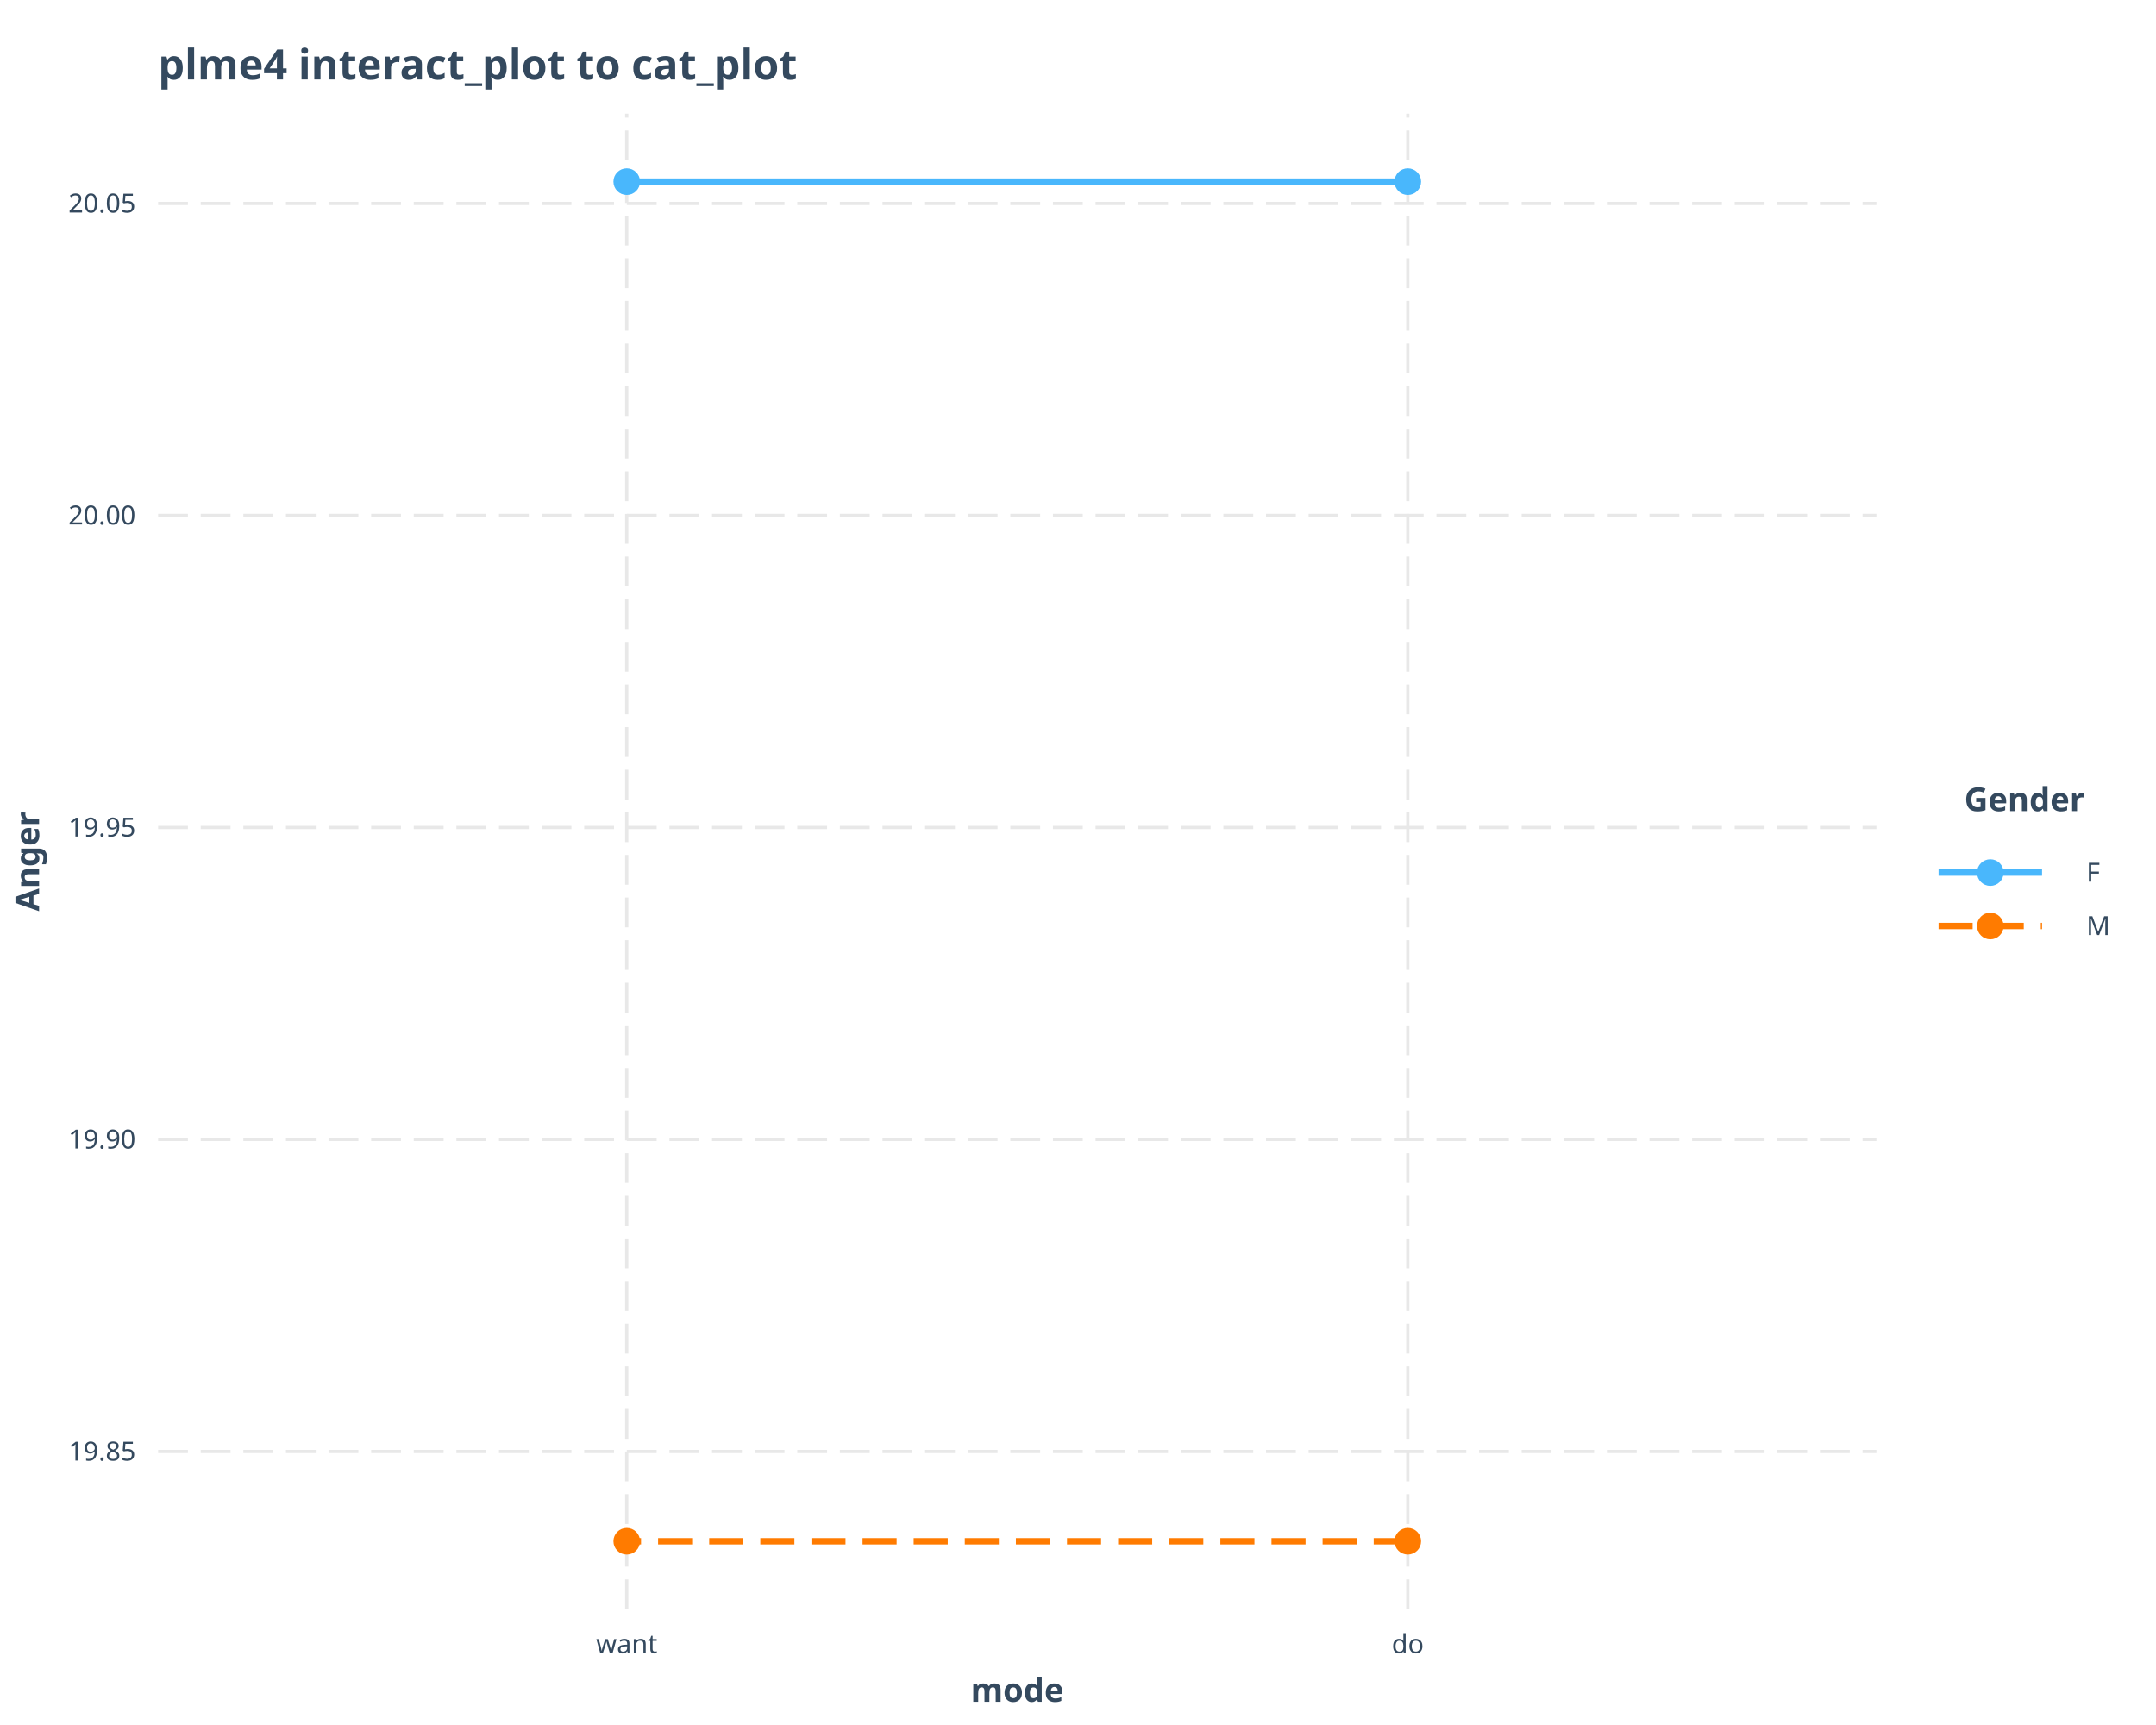
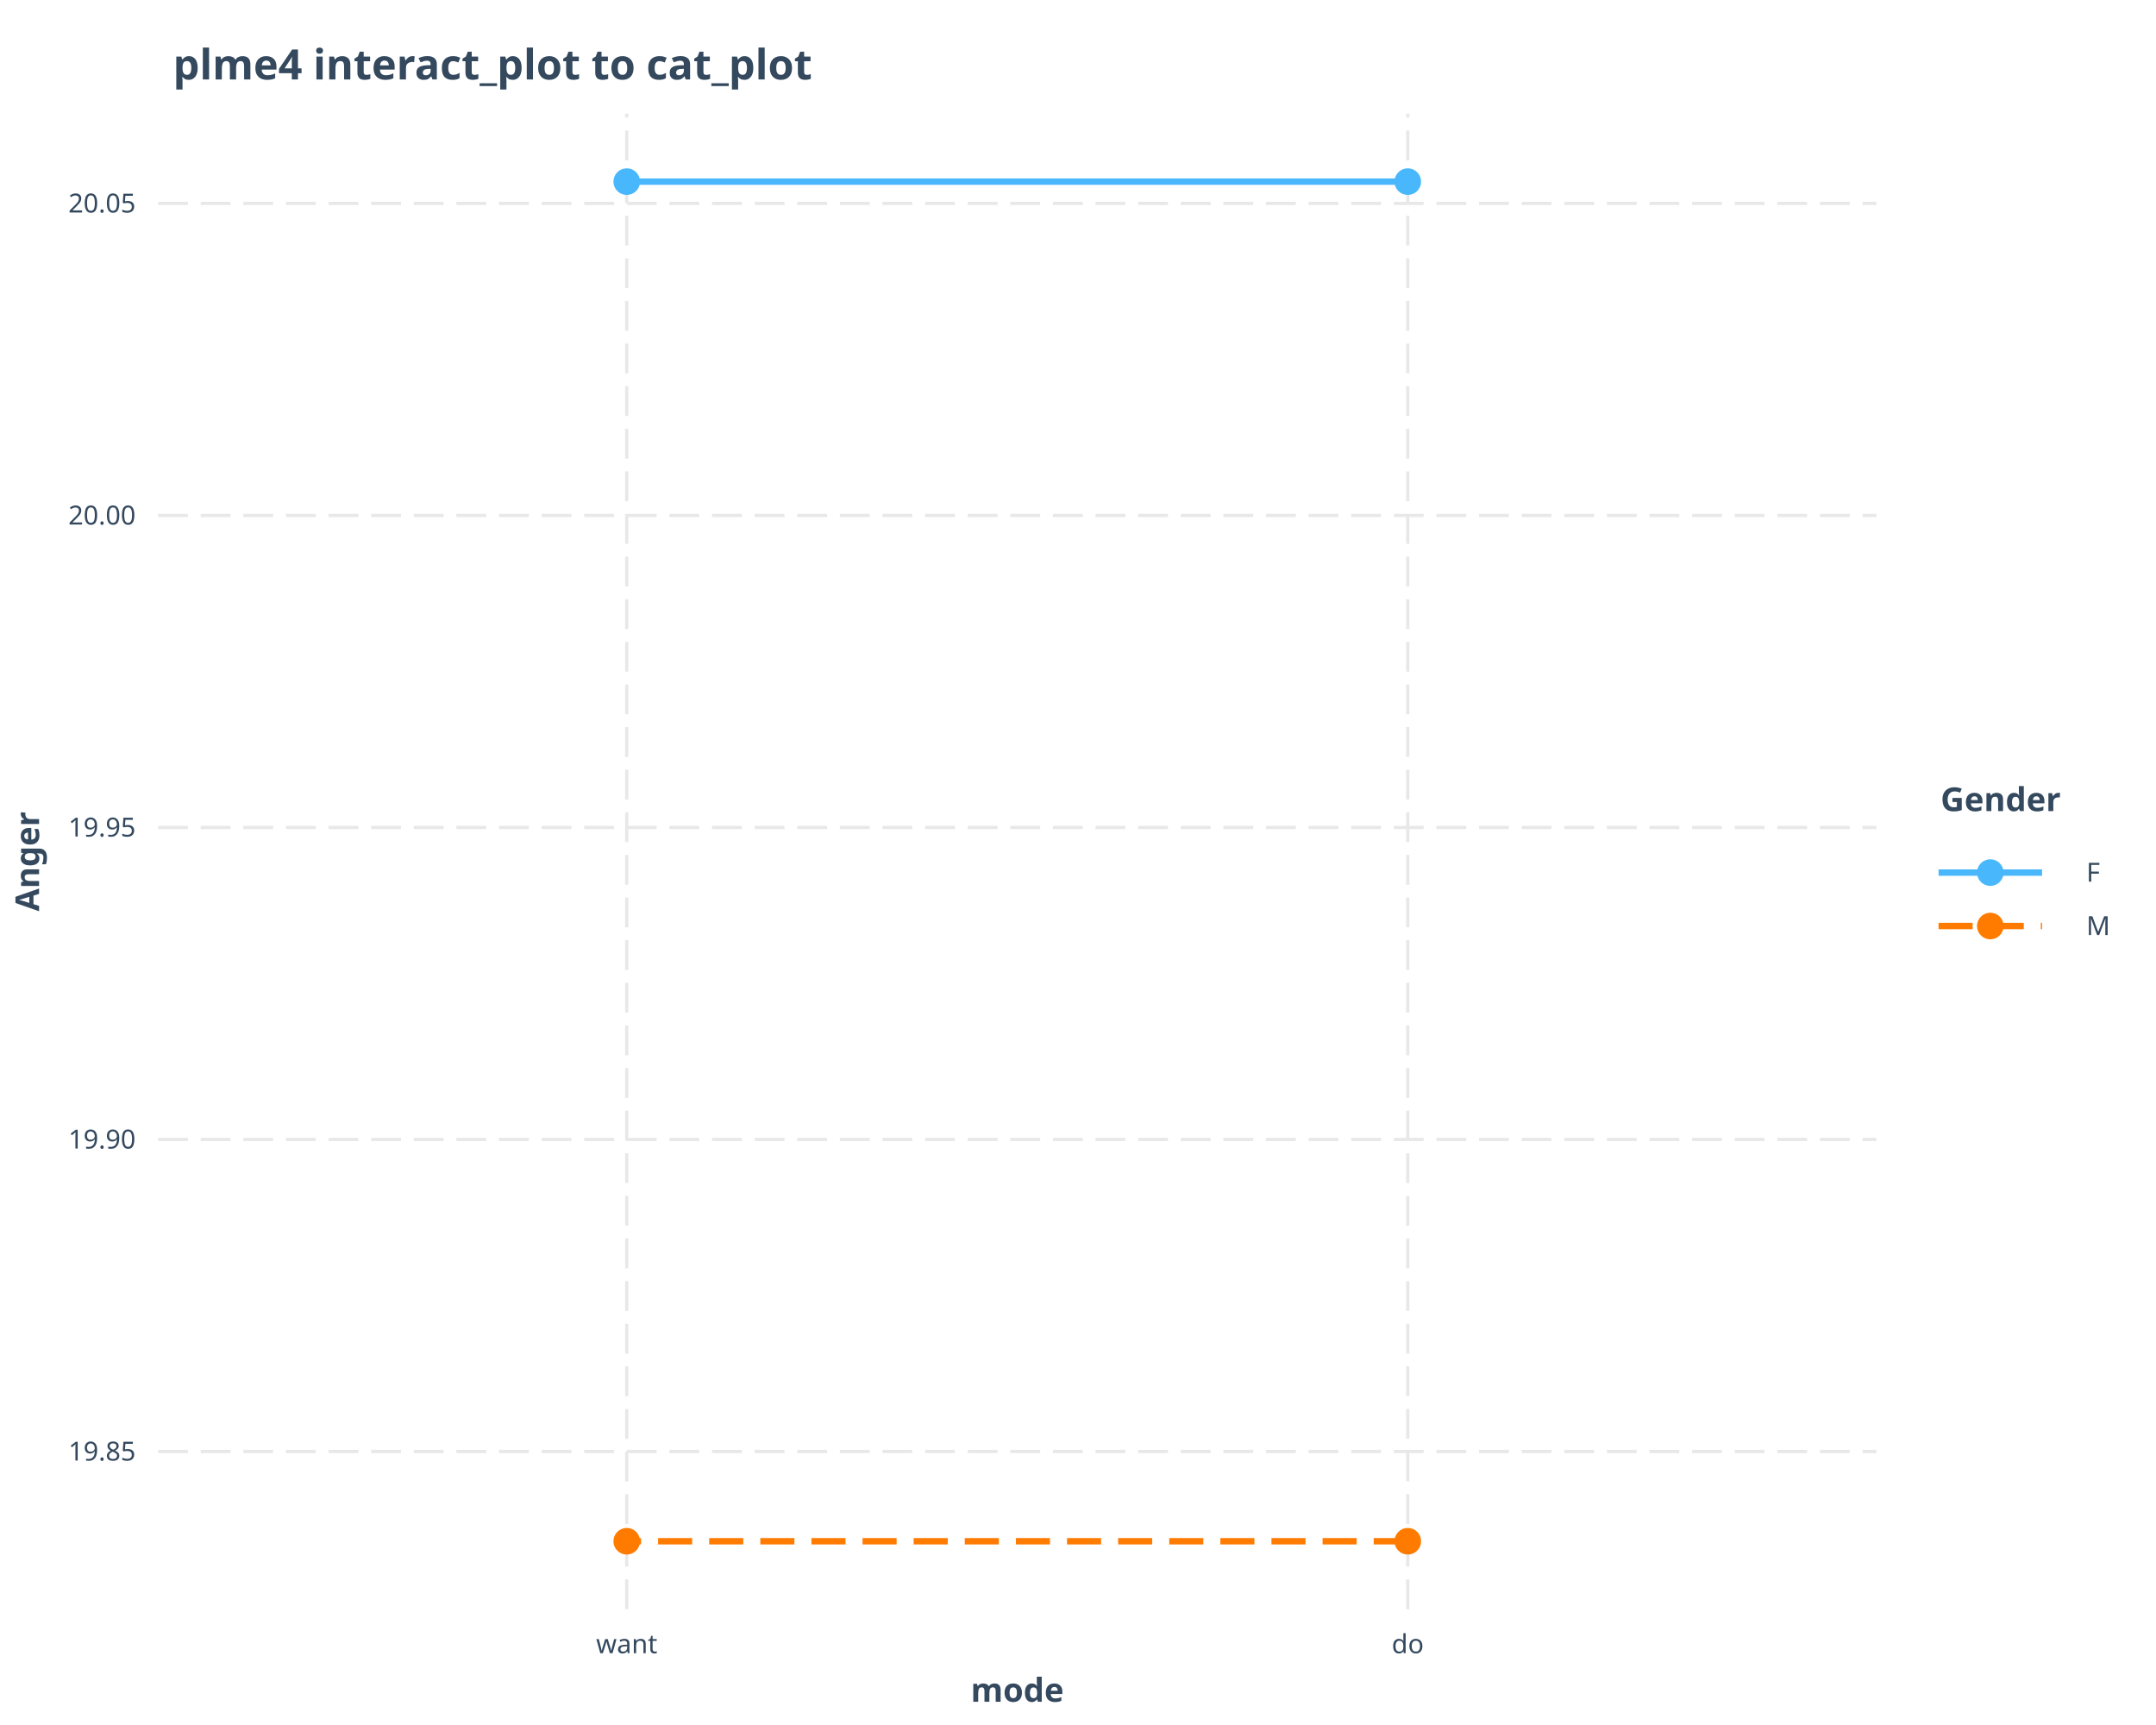
<svg xmlns="http://www.w3.org/2000/svg" class="svglite" data-engine-version="2.0" width="720.00pt" height="576.00pt" viewBox="0 0 720.00 576.00">
  <defs>
    <style type="text/css">
    .svglite line, .svglite polyline, .svglite polygon, .svglite path, .svglite rect, .svglite circle {
      fill: none;
      stroke: #000000;
      stroke-linecap: round;
      stroke-linejoin: round;
      stroke-miterlimit: 10.00;
    }
  </style>
  </defs>
  <rect width="100%" height="100%" style="stroke: none; fill: #FFFFFF;" />
  <defs>
    <clipPath id="cpMC4wMHw3MjAuMDB8MC4wMHw1NzYuMDA=">
      <rect x="0.00" y="0.00" width="720.00" height="576.00" />
    </clipPath>
  </defs>
  <g clip-path="url(#cpMC4wMHw3MjAuMDB8MC4wMHw1NzYuMDA=)">
-     <rect x="0.00" y="0.00" width="720.00" height="576.00" style="stroke-width: 1.07; stroke: #FFFFFF; fill: #FFFFFF;" />
+     <rect x="-0" y="0.00" width="720.00" height="576.00" style="stroke-width: 1.07; stroke: #FFFFFF; fill: #FFFFFF;" />
  </g>
  <defs>
    <clipPath id="cpNTIuODB8NjI2LjYzfDM3Ljk1fDUzNy4zNA==">
      <rect x="52.80" y="37.95" width="573.83" height="499.40" />
    </clipPath>
  </defs>
  <g clip-path="url(#cpNTIuODB8NjI2LjYzfDM3Ljk1fDUzNy4zNA==)">
    <rect x="52.80" y="37.95" width="573.83" height="499.40" style="stroke-width: 0.00; stroke: #FFFFFF; fill: #FFFFFF;" />
    <polyline points="52.80,484.67 626.63,484.67 " style="stroke-width: 1.07; stroke: #E8E8E8; stroke-dasharray: 9.96,4.27; stroke-linecap: butt;" />
    <polyline points="52.80,380.49 626.63,380.49 " style="stroke-width: 1.07; stroke: #E8E8E8; stroke-dasharray: 9.96,4.27; stroke-linecap: butt;" />
    <polyline points="52.80,276.30 626.63,276.30 " style="stroke-width: 1.07; stroke: #E8E8E8; stroke-dasharray: 9.96,4.27; stroke-linecap: butt;" />
    <polyline points="52.80,172.12 626.63,172.12 " style="stroke-width: 1.07; stroke: #E8E8E8; stroke-dasharray: 9.96,4.27; stroke-linecap: butt;" />
    <polyline points="52.80,67.93 626.63,67.93 " style="stroke-width: 1.07; stroke: #E8E8E8; stroke-dasharray: 9.96,4.27; stroke-linecap: butt;" />
    <polyline points="209.30,537.34 209.30,37.95 " style="stroke-width: 1.07; stroke: #E8E8E8; stroke-dasharray: 9.96,4.27; stroke-linecap: butt;" />
    <polyline points="470.13,537.34 470.13,37.95 " style="stroke-width: 1.07; stroke: #E8E8E8; stroke-dasharray: 9.96,4.27; stroke-linecap: butt;" />
    <circle cx="470.13" cy="60.65" r="4.09" style="stroke-width: 0.71; stroke: #49B7FC; fill: #49B7FC;" />
    <circle cx="209.30" cy="60.65" r="4.09" style="stroke-width: 0.71; stroke: #49B7FC; fill: #49B7FC;" />
    <circle cx="470.13" cy="514.64" r="4.09" style="stroke-width: 0.71; stroke: #FF7B00; fill: #FF7B00;" />
    <circle cx="209.30" cy="514.64" r="4.09" style="stroke-width: 0.71; stroke: #FF7B00; fill: #FF7B00;" />
    <polyline points="470.13,60.65 209.30,60.65 " style="stroke-width: 2.13; stroke: #49B7FC; stroke-linecap: butt;" />
    <polyline points="470.13,514.64 209.30,514.64 " style="stroke-width: 2.13; stroke: #FF7B00; stroke-dasharray: 11.38,5.69,11.38,5.69; stroke-linecap: butt;" />
  </g>
  <g clip-path="url(#cpMC4wMHw3MjAuMDB8MC4wMHw1NzYuMDA=)">
    <text x="34.07" y="487.70" text-anchor="middle" style="font-size: 8.80px; fill: #34495E; font-family: sans;" textLength="22.02px" lengthAdjust="spacingAndGlyphs">19.85</text>
    <text x="34.07" y="383.51" text-anchor="middle" style="font-size: 8.80px; fill: #34495E; font-family: sans;" textLength="22.02px" lengthAdjust="spacingAndGlyphs">19.90</text>
    <text x="34.07" y="279.33" text-anchor="middle" style="font-size: 8.80px; fill: #34495E; font-family: sans;" textLength="22.02px" lengthAdjust="spacingAndGlyphs">19.95</text>
    <text x="34.07" y="175.15" text-anchor="middle" style="font-size: 8.80px; fill: #34495E; font-family: sans;" textLength="22.02px" lengthAdjust="spacingAndGlyphs">20.00</text>
    <text x="34.07" y="70.96" text-anchor="middle" style="font-size: 8.80px; fill: #34495E; font-family: sans;" textLength="22.02px" lengthAdjust="spacingAndGlyphs">20.05</text>
    <text x="209.30" y="552.03" text-anchor="middle" style="font-size: 8.80px; fill: #34495E; font-family: sans;" textLength="18.59px" lengthAdjust="spacingAndGlyphs">want</text>
    <text x="470.13" y="552.03" text-anchor="middle" style="font-size: 8.80px; fill: #34495E; font-family: sans;" textLength="9.79px" lengthAdjust="spacingAndGlyphs">do</text>
    <text x="339.71" y="568.24" text-anchor="middle" style="font-size: 11.00px; font-weight: bold; fill: #34495E; font-family: sans;" textLength="27.52px" lengthAdjust="spacingAndGlyphs">mode</text>
    <text transform="translate(13.05,287.64) rotate(-90)" text-anchor="middle" style="font-size: 11.00px; font-weight: bold; fill: #34495E; font-family: sans;" textLength="29.36px" lengthAdjust="spacingAndGlyphs">Anger</text>
-     <text x="676.05" y="270.84" text-anchor="middle" style="font-size: 11.00px; font-weight: bold; fill: #34495E; font-family: sans;" textLength="36.70px" lengthAdjust="spacingAndGlyphs">Gender</text>
-     <rect x="643.07" y="282.45" width="43.20" height="17.85" style="stroke-width: 1.07; stroke: #FFFFFF; fill: #FFFFFF;" />
+     <text x="648.05" y="270.84" style="font-size: 11.00px; font-weight: bold; fill: #34495E; font-family: sans;" textLength="36.70px" lengthAdjust="spacingAndGlyphs">Gender</text>
+     <rect x="643.07" y="282.45" width="43.20" height="17.85" style="stroke-width: 0.00; stroke: #FFFFFF; fill: #FFFFFF;" />
    <circle cx="664.67" cy="291.37" r="4.09" style="stroke-width: 0.71; stroke: #49B7FC; fill: #49B7FC;" />
    <line x1="647.39" y1="291.37" x2="681.95" y2="291.37" style="stroke-width: 2.13; stroke: #49B7FC; stroke-linecap: butt;" />
-     <rect x="643.07" y="300.29" width="43.20" height="17.85" style="stroke-width: 1.07; stroke: #FFFFFF; fill: #FFFFFF;" />
+     <rect x="643.07" y="300.29" width="43.20" height="17.85" style="stroke-width: 0.00; stroke: #FFFFFF; fill: #FFFFFF;" />
    <circle cx="664.67" cy="309.21" r="4.09" style="stroke-width: 0.71; stroke: #FF7B00; fill: #FF7B00;" />
    <line x1="647.39" y1="309.21" x2="681.95" y2="309.21" style="stroke-width: 2.13; stroke: #FF7B00; stroke-dasharray: 11.38,5.69,11.38,5.69; stroke-linecap: butt;" />
    <text x="696.73" y="294.40" style="font-size: 8.80px; fill: #34495E; font-family: sans;" textLength="5.38px" lengthAdjust="spacingAndGlyphs">F</text>
    <text x="696.73" y="312.24" style="font-size: 8.80px; fill: #34495E; font-family: sans;" textLength="7.33px" lengthAdjust="spacingAndGlyphs">M</text>
-     <text x="52.80" y="26.53" style="font-size: 14.00px; font-weight: bold; fill: #34495E; font-family: sans;" textLength="186.79px" lengthAdjust="spacingAndGlyphs">plme4 interact_plot to cat_plot</text>
+     <text x="57.78" y="26.53" style="font-size: 14.00px; font-weight: bold; fill: #34495E; font-family: sans;" textLength="186.79px" lengthAdjust="spacingAndGlyphs">plme4 interact_plot to cat_plot</text>
  </g>
</svg>
